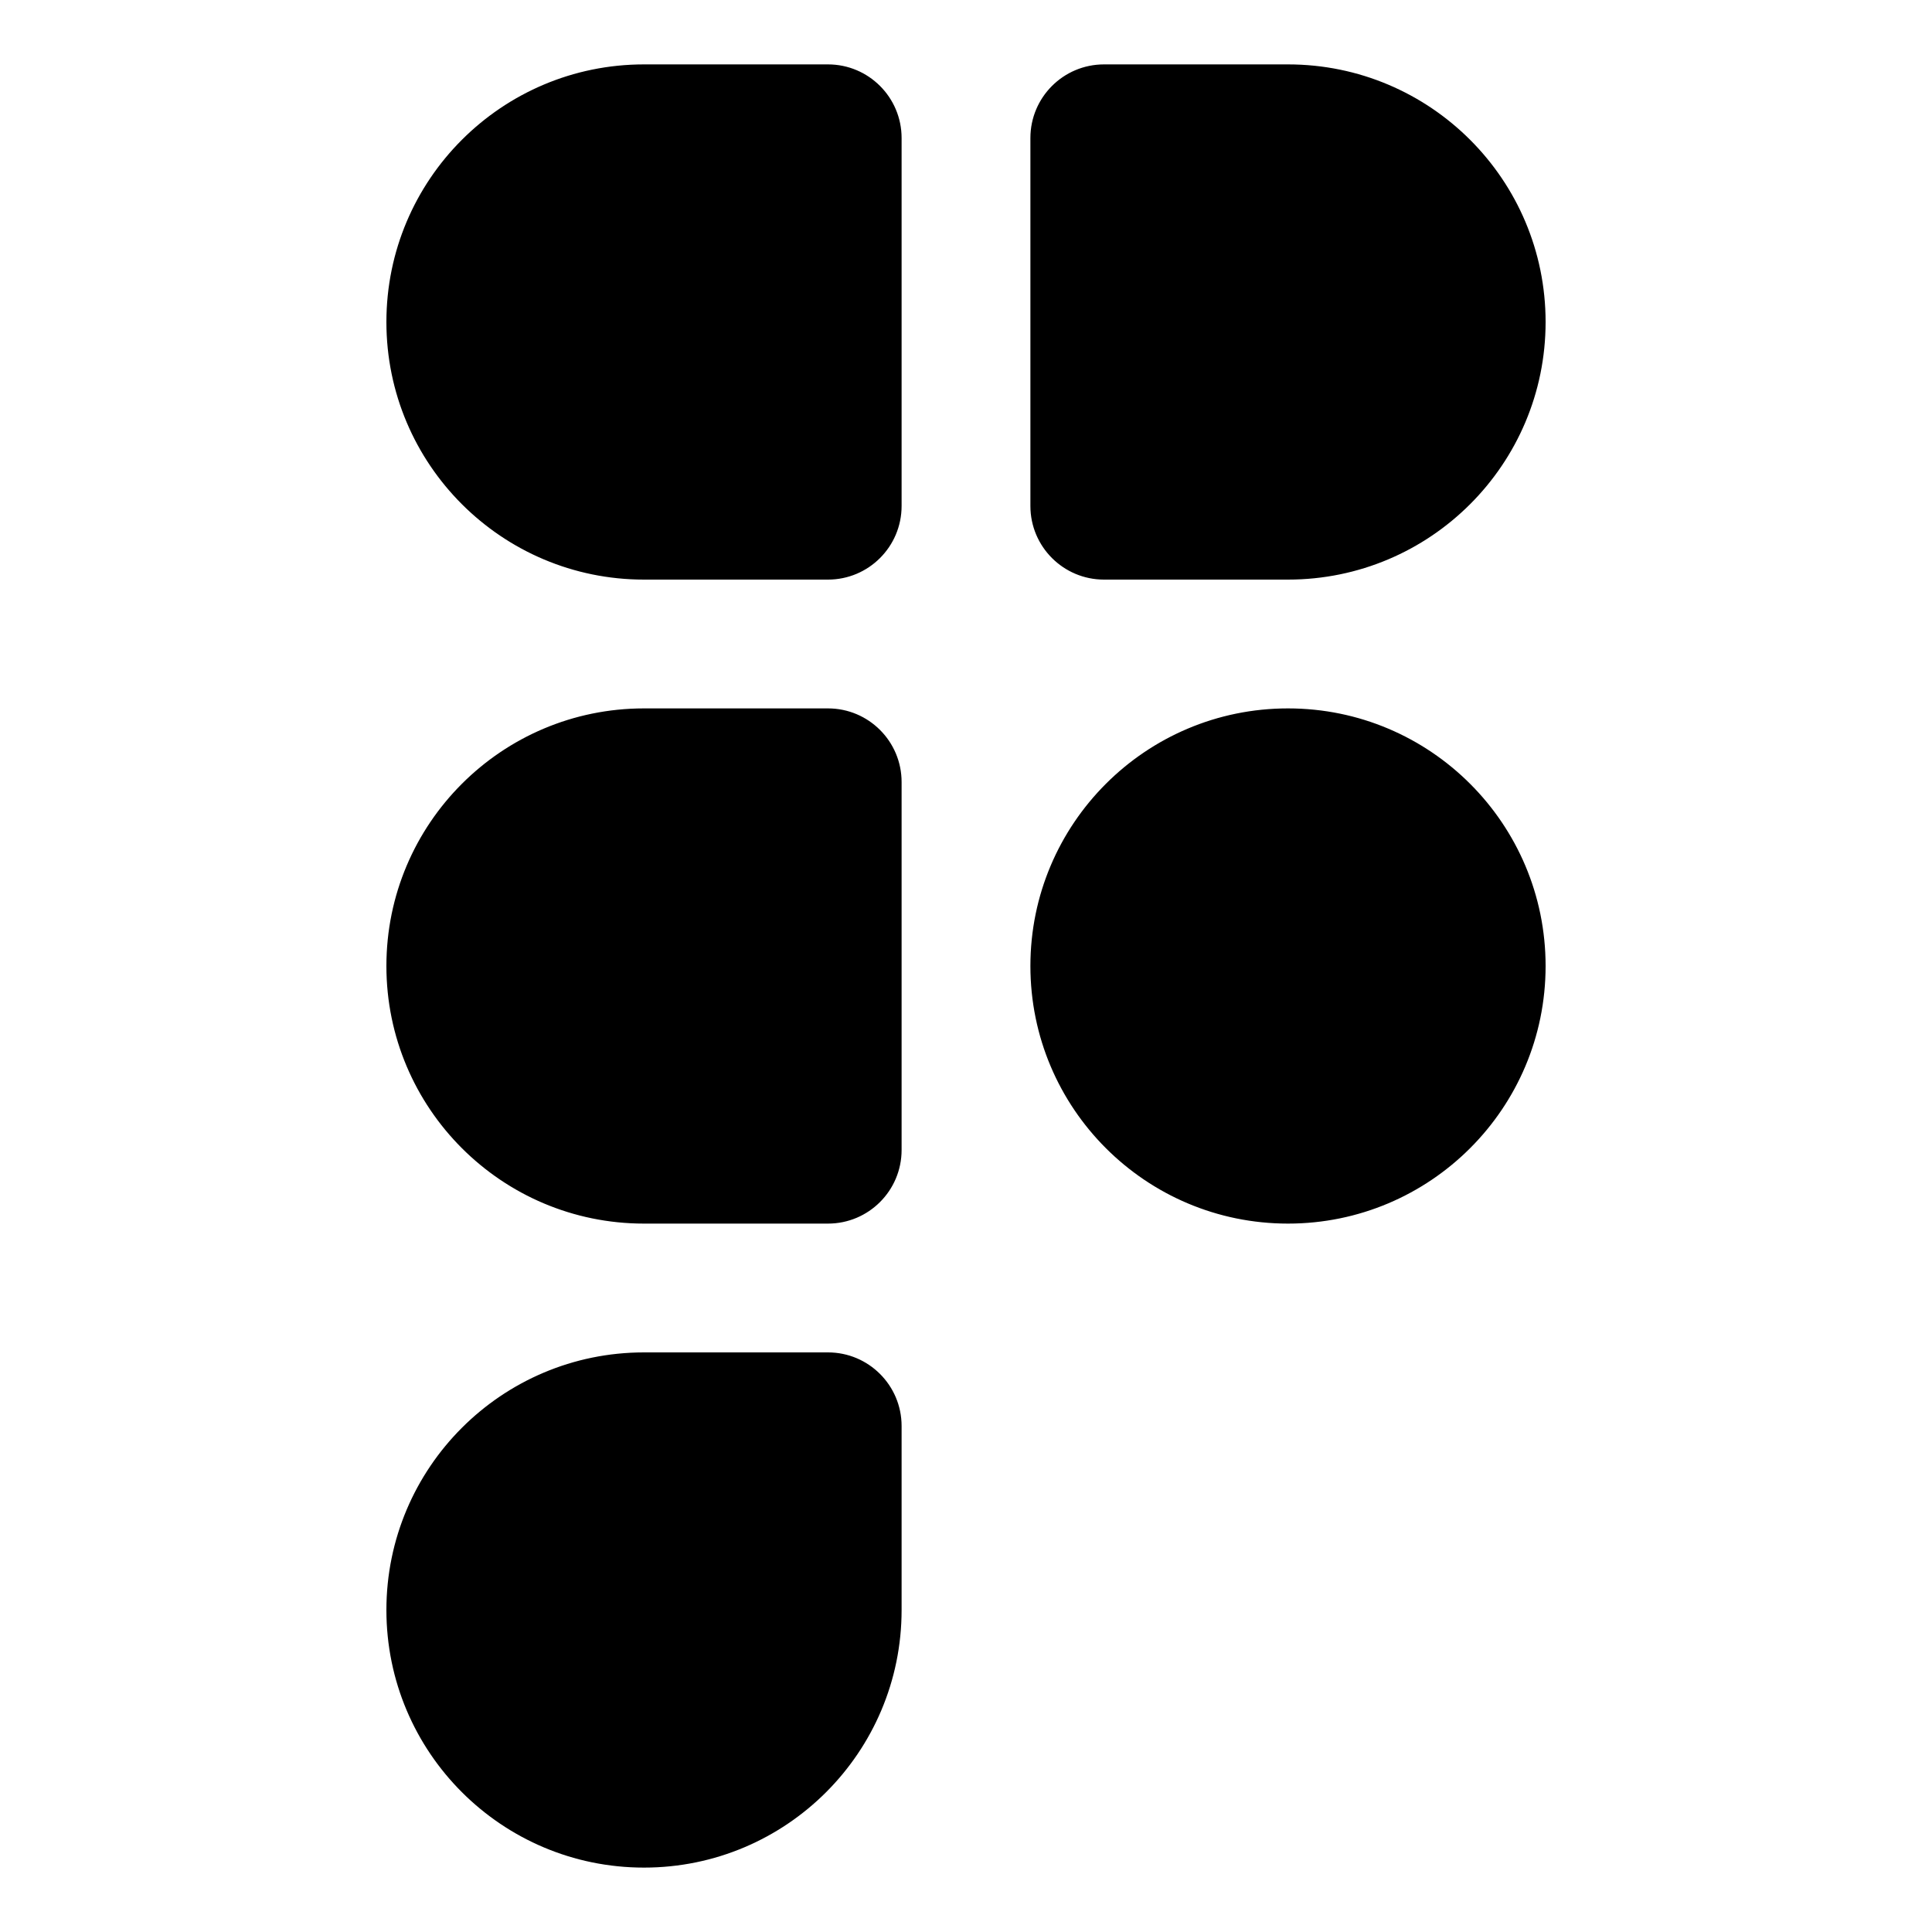
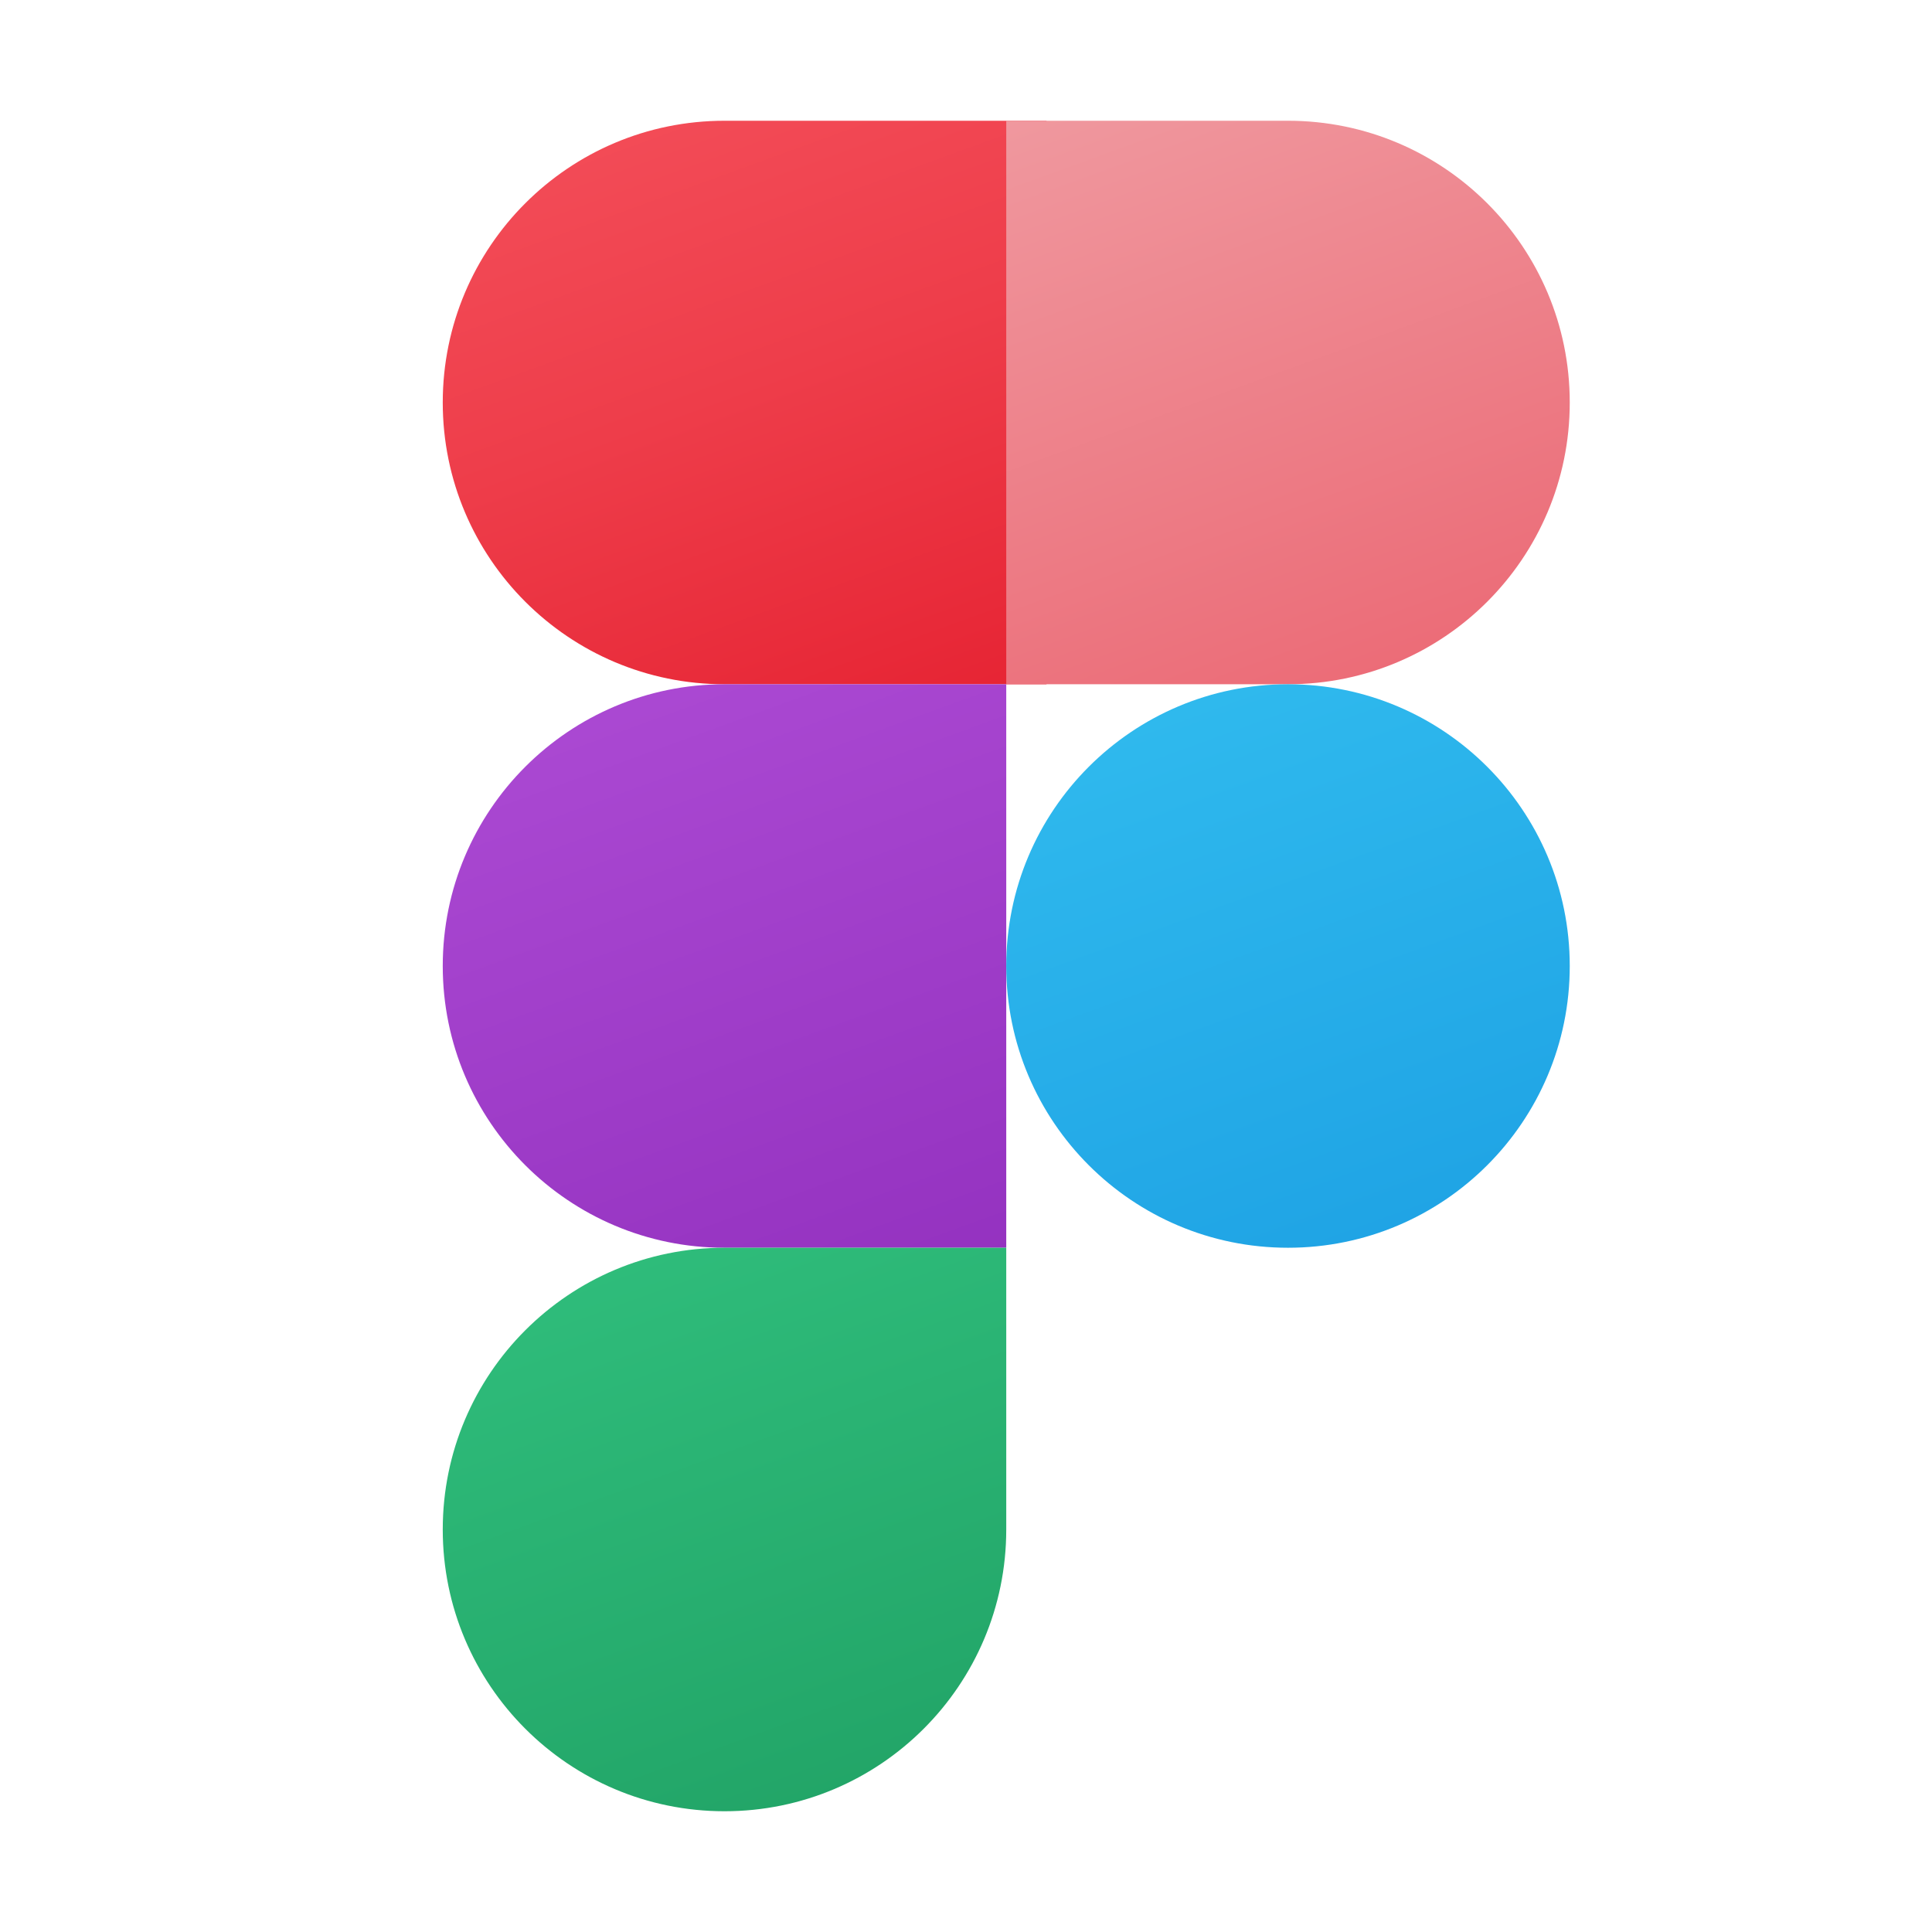
- <svg xmlns="http://www.w3.org/2000/svg" fill="#000000" viewBox="0 0 30 30" width="30px" height="30px">
-   <path d="M10 29L10 29c-2.209 0-4-1.791-4-4l0 0c0-2.209 1.791-4 4-4h2.857C13.488 21 14 21.512 14 22.143V25C14 27.209 12.209 29 10 29zM20 9h-2.857C16.512 9 16 8.488 16 7.857V2.143C16 1.512 16.512 1 17.143 1H20c2.209 0 4 1.791 4 4l0 0C24 7.209 22.209 9 20 9zM10 1h2.857C13.488 1 14 1.512 14 2.143v5.714C14 8.488 13.488 9 12.857 9H10C7.791 9 6 7.209 6 5l0 0C6 2.791 7.791 1 10 1zM10 11h2.857C13.488 11 14 11.512 14 12.143v5.714C14 18.488 13.488 19 12.857 19H10c-2.209 0-4-1.791-4-4l0 0C6 12.791 7.791 11 10 11zM20 11A4 4 0 1020 19 4 4 0 1020 11z" />
+ <svg xmlns="http://www.w3.org/2000/svg" viewBox="0 0 48 48" width="48px" height="48px">
+   <linearGradient id="q17mbB32E_FbIzPpfjq_Ta" x1="16.309" x2="23.023" y1="1.101" y2="19.546" gradientUnits="userSpaceOnUse">
+     <stop offset="0" stop-color="#f44f5a" />
+     <stop offset=".443" stop-color="#ee3d4a" />
+     <stop offset="1" stop-color="#e52030" />
+   </linearGradient>
+   <path fill="url(#q17mbB32E_FbIzPpfjq_Ta)" d="M26,17h-8c-3.866,0-7-3.134-7-7v0c0-3.866,3.134-7,7-7h8V17z" />
+   <linearGradient id="q17mbB32E_FbIzPpfjq_Tb" x1="15.64" x2="22.314" y1="14.636" y2="32.971" gradientUnits="userSpaceOnUse">
+     <stop offset="0" stop-color="#ae4cd5" />
+     <stop offset="1" stop-color="#9331bf" />
+   </linearGradient>
+   <path fill="url(#q17mbB32E_FbIzPpfjq_Tb)" d="M25,31h-7c-3.866,0-7-3.134-7-7v0c0-3.866,3.134-7,7-7h7V31z" />
+   <linearGradient id="q17mbB32E_FbIzPpfjq_Tc" x1="14.81" x2="21.821" y1="26.357" y2="45.617" gradientUnits="userSpaceOnUse">
+     <stop offset="0" stop-color="#33c481" />
+     <stop offset="1" stop-color="#21a366" />
+   </linearGradient>
+   <path fill="url(#q17mbB32E_FbIzPpfjq_Tc)" d="M18,45L18,45c-3.866,0-7-3.134-7-7v0c0-3.866,3.134-7,7-7h7v7C25,41.866,21.866,45,18,45z" />
+   <linearGradient id="q17mbB32E_FbIzPpfjq_Td" x1="27.498" x2="34.119" y1=".512" y2="18.702" gradientUnits="userSpaceOnUse">
+     <stop offset="0" stop-color="#f09ca2" />
+     <stop offset="1" stop-color="#eb6773" />
+   </linearGradient>
+   <path fill="url(#q17mbB32E_FbIzPpfjq_Td)" d="M32,17h-7V3h7c3.866,0,7,3.134,7,7v0C39,13.866,35.866,17,32,17z" />
+   <linearGradient id="q17mbB32E_FbIzPpfjq_Te" x1="28.714" x2="34.857" y1="14.972" y2="31.85" gradientUnits="userSpaceOnUse">
+     <stop offset="0" stop-color="#32bdef" />
+     <stop offset="1" stop-color="#1ea2e4" />
+   </linearGradient>
+   <circle cx="32" cy="24" r="7" fill="url(#q17mbB32E_FbIzPpfjq_Te)" />
</svg>
